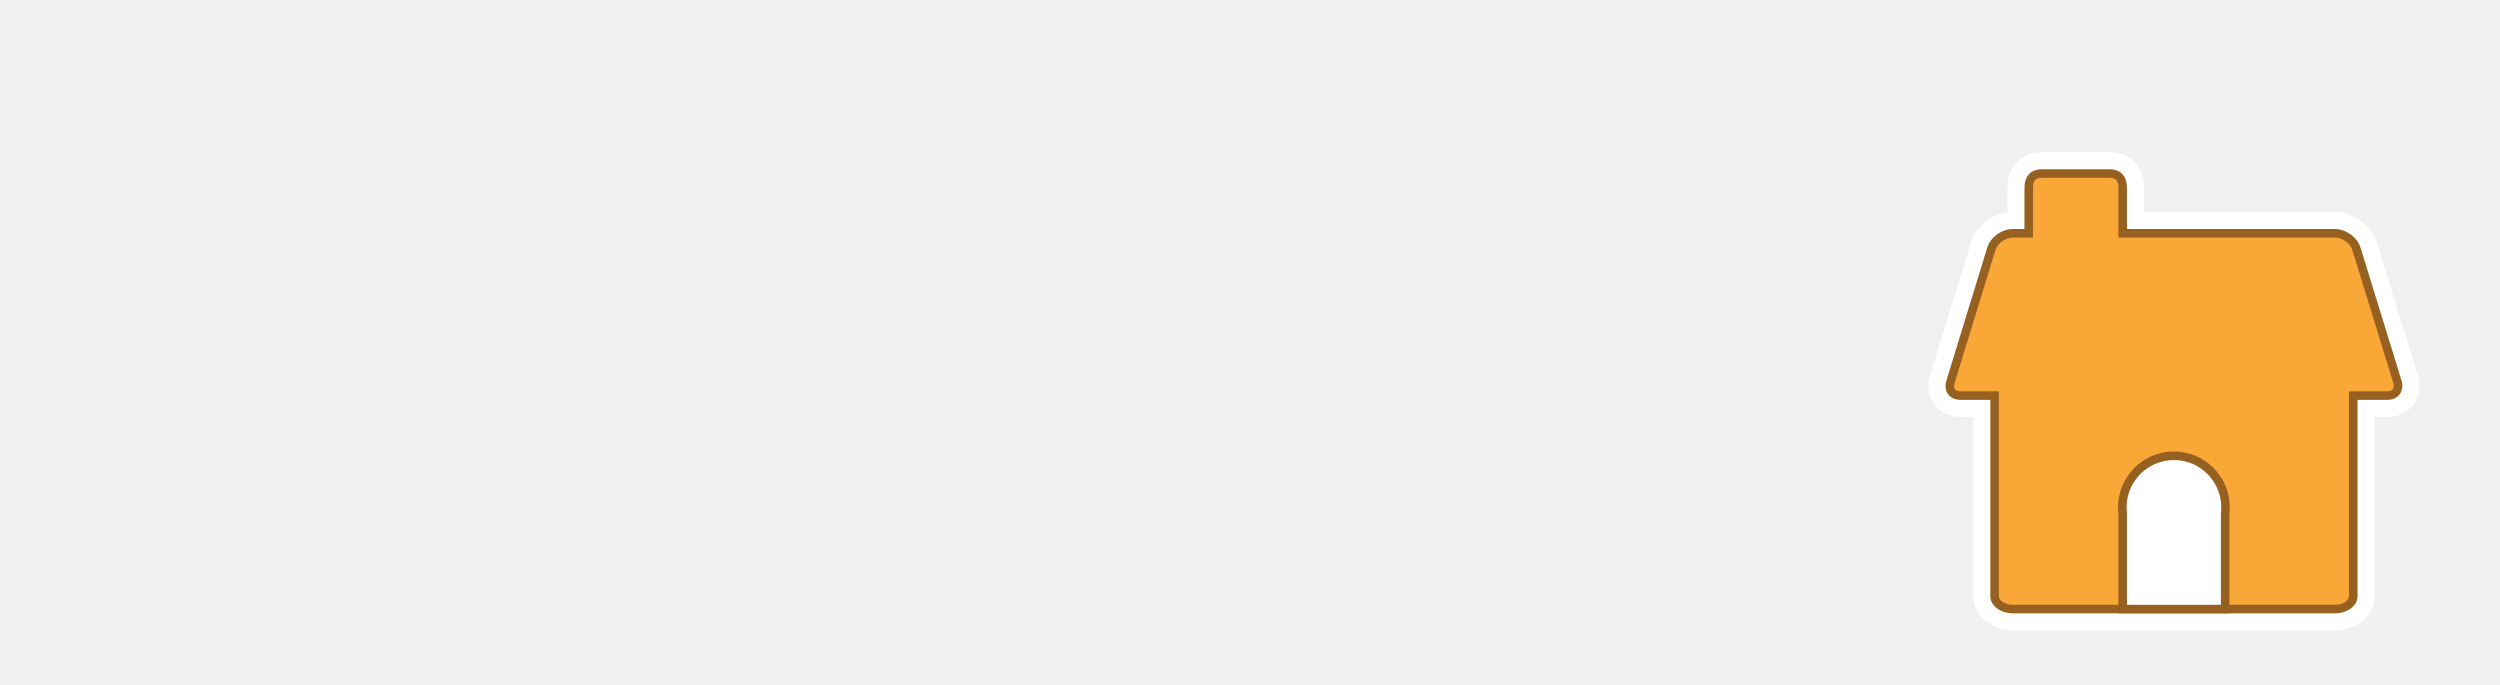
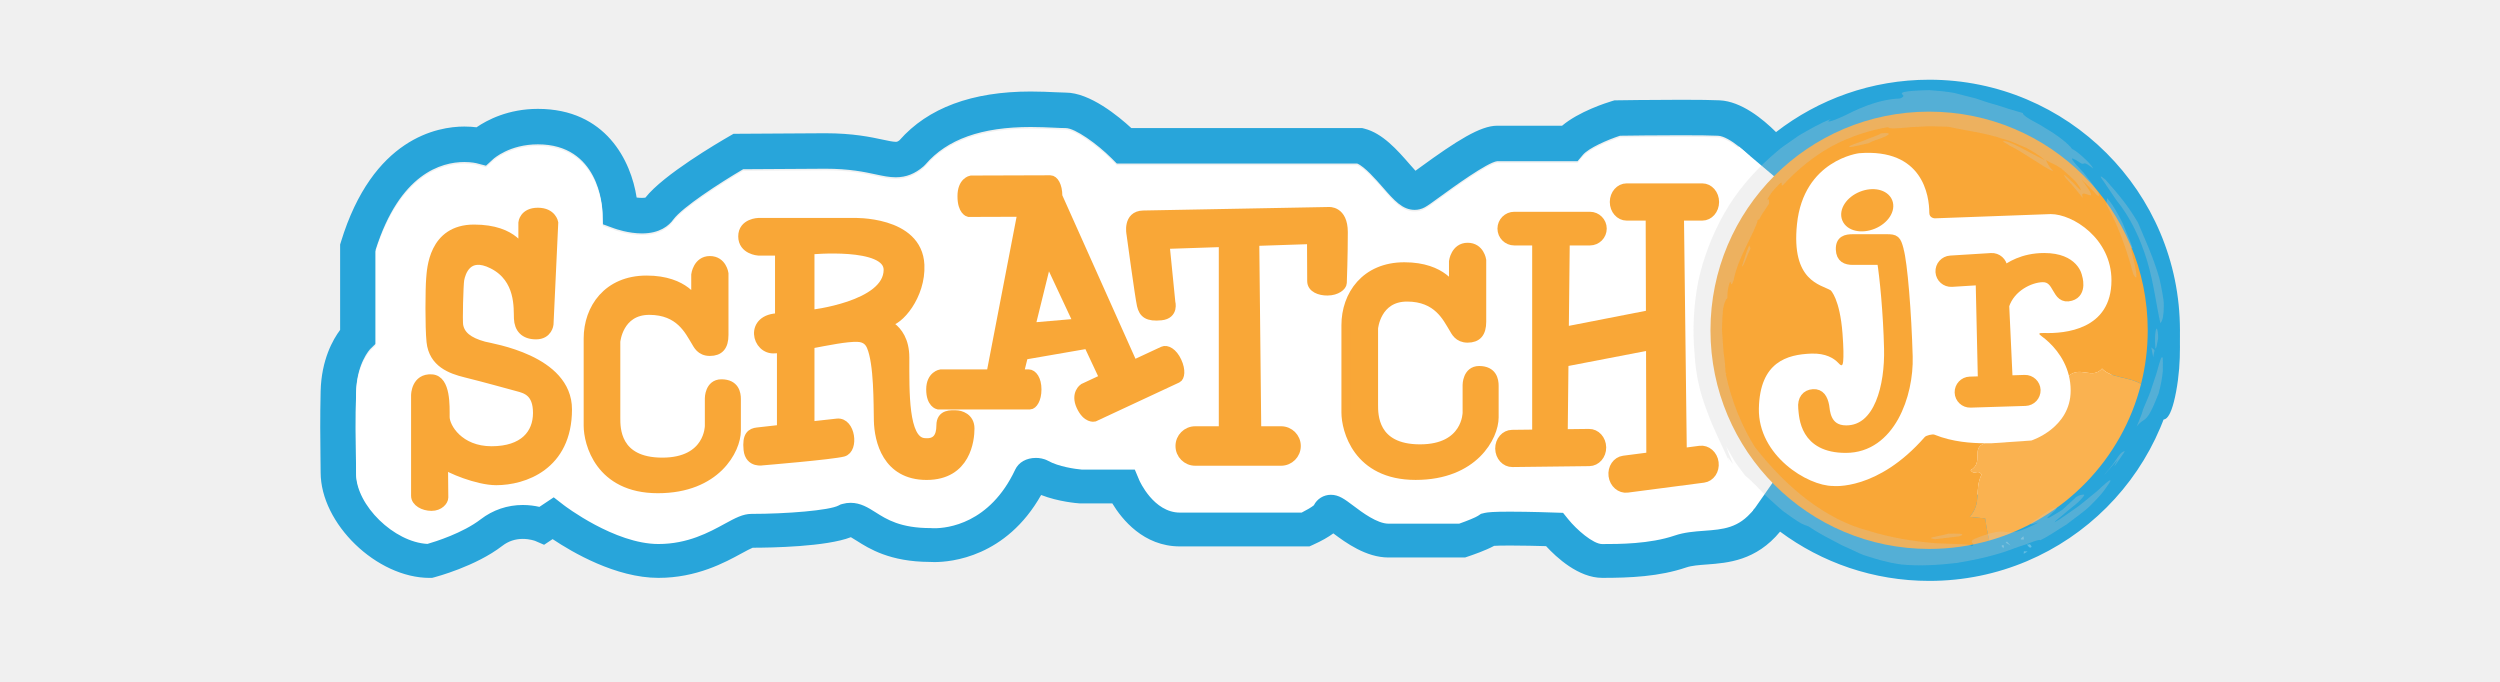
- <svg xmlns="http://www.w3.org/2000/svg" width="230" height="63" viewBox="0 0 230 63">
-   <path fill="#FFF" d="M185.183 58c-1.792 0-3.647-1.183-3.647-3.16V38.357h-1.191c-.975 0-1.844-.419-2.384-1.149-.543-.736-.688-1.697-.399-2.638l3.771-12.277c.441-1.435 1.829-2.552 3.347-2.759V17.31c0-2.287 1.578-3.31 3.143-3.31h6.286c1.564 0 3.143 1.023 3.143 3.31v2.19h17.568c1.701 0 3.355 1.211 3.85 2.816l3.771 12.227c.292.947.145 1.916-.404 2.66-.542.733-1.408 1.154-2.378 1.154h-1.192V54.84c0 1.978-1.854 3.16-3.646 3.16h-29.638z" />
-   <path fill="#966020" d="M220.938 35.006l-3.772-12.228c-.293-.954-1.35-1.707-2.347-1.707h-19.14V17.31c0-1.569-1.099-1.739-1.571-1.739h-6.286c-.473 0-1.571.17-1.571 1.739v3.761h-1.067c-.998 0-2.055.73-2.348 1.684l-3.772 12.276c-.293.954.283 1.755 1.281 1.755h2.764V54.84c0 .997 1.077 1.589 2.075 1.589h29.636c.997 0 2.074-.592 2.074-1.589V38.51v-1.724h2.764c.996 0 1.573-.826 1.28-1.78z" />
-   <path fill="#F9A737" d="M194.893 17.31c0-.315 0-.953-.785-.953h-6.286c-.786 0-.786.638-.786.953v10.047h7.857V17.31z" />
-   <path fill="#F9A737" d="M185.183 55.643c-.61 0-1.29-.33-1.29-.803V36h-3.549c-.223 0-.396-.068-.488-.193-.094-.129-.109-.322-.041-.544l3.771-12.277c.188-.611.92-1.129 1.597-1.129h29.636c.662 0 1.408.538 1.596 1.151l3.772 12.23c.07.227.053.428-.049.564-.095.128-.266.198-.482.198h-3.549v18.84c0 .473-.68.803-1.289.803h-29.635z" />
-   <path fill="#966020" d="M205.141 46.675c0-2.835-2.307-5.141-5.141-5.141a5.147 5.147 0 0 0-5.108 5.712v9.183h10.215v-9.183a5.12 5.12 0 0 0 .034-.571z" />
-   <path fill="#FFF" d="M195.679 55.643v-8.439l-.005-.043a4.325 4.325 0 0 1-.029-.485c0-2.401 1.954-4.355 4.355-4.355s4.355 1.954 4.355 4.355c0 .164-.012.325-.029.485l-.005.086v8.396h-8.642z" />
+ <svg xmlns="http://www.w3.org/2000/svg" version="1.1" id="Layer_2" x="0px" y="0px" width="220px" height="60px" viewBox="0 0 220 77" enable-background="new 0 0 220 77" xml:space="preserve">
+   <g>
+     <g>
+       <path fill="#28A5DA" d="M213.801,31.074c0,0,2.098,6.137,0.791,13.137c-1.305,6.998-3.211,0.205-3.211,0.205l0.896-9.338    L213.801,31.074z" />
+     </g>
+     <path fill="#28A5DA" d="M186.713,9.002c-6.521,0-12.521,2.211-17.307,5.916c-1.477-1.471-3.911-3.471-6.366-3.588   c-0.858-0.041-2.312-0.062-4.317-0.062c-3.379,0-7.25,0.059-7.289,0.061l-0.274,0.004l-0.271,0.08   c-0.67,0.201-3.748,1.185-5.644,2.785h-7.332c-1.892,0-4.53,1.664-8.743,4.734c-0.16,0.116-0.324,0.235-0.482,0.352   c-0.225-0.242-0.467-0.52-0.672-0.756c-1.354-1.555-3.045-3.488-5.104-4.002l-0.24-0.062H96.598   c-1.433-1.321-4.677-4.006-7.413-4.006c-0.294,0-0.681-0.018-1.144-0.041c-0.767-0.035-1.72-0.082-2.81-0.082   c-6.618,0-11.601,1.851-14.811,5.5c-0.229,0.181-0.315,0.181-0.432,0.181c-0.309,0-0.828-0.111-1.433-0.24   c-1.347-0.289-3.381-0.728-6.529-0.728l-10.354,0.063l-0.457,0.264c-1.247,0.717-7.484,4.369-9.493,6.943   c-0.124,0.029-0.579,0.049-0.991-0.01c-0.631-4.132-3.474-10.013-11.156-10.013c-3.352,0-5.732,1.261-6.926,2.08   c-0.377-0.047-0.842-0.084-1.378-0.084c-2.995,0-10.349,1.271-13.938,13.039l-0.088,0.287v9.641   c-0.808,1.082-2.117,3.369-2.201,6.932c-0.072,3.057-0.041,5.523-0.019,7.328c0.009,0.705,0.019,1.312,0.019,1.832   c0,5.791,6.33,11.914,12.313,11.914h0.255l0.247-0.062c0.189-0.054,4.688-1.231,7.705-3.56c0.675-0.521,1.451-0.783,2.308-0.783   c0.807,0,1.405,0.231,1.405,0.231l1.003,0.435l0.962-0.641c2.211,1.481,7.146,4.377,11.949,4.377c4.326,0,7.509-1.736,9.408-2.775   c0.444-0.239,0.988-0.536,1.234-0.629c2.132-0.004,8.312-0.11,11.091-1.19c0.181,0.101,0.442,0.269,0.65,0.396   c1.406,0.895,3.755,2.383,8.273,2.398c0.105,0.006,0.279,0.016,0.516,0.016c1.894,0,8.095-0.572,12.049-7.576   c1.964,0.764,4.072,0.932,4.349,0.949l3.691,0.004c1.073,1.779,3.522,4.854,7.629,4.854h14.63l0.393-0.177   c1.021-0.456,1.767-0.895,2.306-1.295c1.426,1.07,3.711,2.724,6.235,2.724h8.64l0.308-0.104c0.637-0.213,2.03-0.699,2.977-1.211   c0.277-0.019,0.812-0.037,1.789-0.037c1.406,0,3.082,0.041,4.078,0.07c1.182,1.284,3.668,3.582,6.346,3.582   c3.132,0,6.445-0.142,9.477-1.175c0.613-0.209,1.443-0.271,2.325-0.336c2.382-0.177,5.565-0.42,8.28-3.709   c4.709,3.494,10.537,5.563,16.854,5.563c15.631,0,28.303-12.672,28.303-28.306C215.018,21.671,202.344,9.002,186.713,9.002z    M161.283,59.758c-1.094,0.082-2.225,0.164-3.323,0.539c-2.817,0.961-6.308,0.961-8.185,0.961c-1.025,0-2.896-1.631-3.844-2.807   l-0.576-0.715l-0.914-0.033c-0.115-0.002-2.867-0.1-5.088-0.1c-1.875,0-2.479,0.064-2.828,0.137l-0.438,0.107l-0.336,0.225   c-0.248,0.168-1.194,0.559-2.127,0.883h-7.979c-1.281,0-2.976-1.271-3.982-2.033c-0.98-0.738-1.635-1.229-2.53-1.229   c-0.823,0-1.56,0.463-1.921,1.184c-0.238,0.203-0.811,0.543-1.376,0.826h-13.75c-2.979,0-4.566-3.602-4.578-3.627l-0.516-1.229   h-6.01c-0.717-0.062-2.608-0.332-3.766-0.98c-0.498-0.277-1.032-0.338-1.392-0.338c-1.075,0-1.95,0.494-2.34,1.322   c-2.879,6.143-7.707,6.621-9.117,6.621c-0.139,0-0.229-0.01-0.241-0.01l-0.193-0.01c-3.408,0-4.961-0.98-6.209-1.771   c-0.836-0.531-1.7-1.08-2.83-1.08c-0.306,0-0.609,0.041-0.91,0.125l-0.223,0.062L63.555,56.9c-1.037,0.564-5.93,0.953-9.85,0.953   c-0.976,0-1.834,0.469-3.023,1.113c-1.766,0.971-4.184,2.287-7.488,2.287c-4.939,0-10.634-4.346-10.688-4.389l-1.139-0.883   l-1.617,1.08c-0.504-0.115-1.146-0.215-1.875-0.215c-1.737,0-3.38,0.561-4.752,1.615c-2.015,1.551-5.115,2.521-6.013,2.781   c-3.752-0.182-8.061-4.359-8.061-7.903c0-0.53-0.007-1.159-0.018-1.884c-0.021-1.771-0.054-4.197,0.018-7.182   c0.078-3.248,1.557-4.818,1.597-4.861l0.606-0.59V28.219c2.723-8.625,7.436-9.922,10.021-9.922c0.819,0,1.353,0.131,1.353,0.131   l1.091,0.285l0.82-0.75c0.073-0.067,1.856-1.662,5.04-1.662c6.847,0,7.271,6.88,7.296,7.656l0.032,1.367l1.287,0.467   c0.162,0.06,1.617,0.57,3.138,0.57c2.009,0,3.055-0.879,3.552-1.58c1.021-1.377,5.189-4.092,7.879-5.67l9.282-0.057   c2.711,0,4.424,0.366,5.676,0.637c0.826,0.176,1.54,0.33,2.273,0.33c1.174,0,2.176-0.396,3.149-1.24l0.207-0.209   c2.445-2.846,6.332-4.23,11.885-4.23c0.994,0,1.896,0.043,2.619,0.076c0.54,0.027,0.992,0.047,1.333,0.047   c1.055,0,3.537,1.769,5.192,3.418l0.586,0.589h27.152c0.848,0.356,2.107,1.803,2.883,2.688c1.287,1.478,2.219,2.541,3.604,2.541   c0.396,0,0.787-0.1,1.131-0.289c0.354-0.19,0.83-0.539,1.797-1.242c1.304-0.948,5.262-3.834,6.388-3.967h9.077l0.6-0.715   c0.648-0.771,2.789-1.705,4.193-2.16c0.959-0.014,4.124-0.055,6.938-0.055c1.941,0,3.332,0.02,4.127,0.057   c0.633,0.029,1.506,0.545,2.367,1.226c0.409,0.319,0.814,0.68,1.19,1.041c-4.946,5.098-7.998,12.045-7.998,19.709   c0,7.877,3.221,14.997,8.412,20.131C165.186,59.465,163.441,59.6,161.283,59.758z" />
+     <polygon fill="#FFFFFF" points="165.218,16.555 152.799,33.756 156.07,57.803 166.604,57.854 167.043,57.35 169.365,54.023    164.48,38.18 170.389,20.924 165.331,16.645  " />
+     <path fill="#FFFFFF" d="M161.283,59.943c-1.094,0.082-2.225,0.164-3.323,0.539c-2.817,0.961-6.308,0.961-8.185,0.961   c-1.025,0-2.896-1.633-3.844-2.811l-0.576-0.715l-0.914-0.029c-0.115-0.006-2.867-0.104-5.088-0.104   c-1.875,0-2.479,0.066-2.828,0.137l-0.438,0.107l-0.336,0.225c-0.248,0.168-1.194,0.561-2.127,0.887h-7.979   c-1.281,0-2.976-1.273-3.982-2.033c-0.98-0.74-1.635-1.229-2.53-1.229c-0.823,0-1.56,0.463-1.921,1.185   c-0.238,0.203-0.811,0.543-1.376,0.826h-13.75c-2.979,0-4.566-3.603-4.578-3.63l-0.517-1.229h-6.01   c-0.717-0.061-2.608-0.332-3.766-0.979c-0.498-0.276-1.032-0.338-1.392-0.338c-1.075,0-1.95,0.494-2.34,1.322   c-2.879,6.144-7.707,6.62-9.117,6.62c-0.139,0-0.229-0.006-0.241-0.006l-0.193-0.01c-3.408,0-4.961-0.984-6.209-1.777   c-0.836-0.528-1.7-1.077-2.83-1.077c-0.306,0-0.609,0.041-0.91,0.125l-0.223,0.063l-0.205,0.107   c-1.037,0.568-5.93,0.955-9.85,0.955c-0.976,0-1.834,0.469-3.023,1.115c-1.766,0.969-4.184,2.287-7.488,2.287   c-4.939,0-10.634-4.347-10.688-4.391l-1.139-0.881l-1.617,1.078c-0.504-0.115-1.146-0.213-1.875-0.213   c-1.737,0-3.38,0.56-4.752,1.615c-2.015,1.551-5.115,2.521-6.013,2.781c-3.752-0.184-8.061-4.359-8.061-7.902   c0-0.531-0.007-1.16-0.018-1.883c-0.021-1.773-0.054-4.201,0.018-7.186c0.078-3.248,1.557-4.816,1.597-4.857l0.606-0.595V28.404   c2.723-8.625,7.436-9.922,10.021-9.922c0.819,0,1.353,0.131,1.353,0.131l1.091,0.285l0.82-0.75c0.073-0.068,1.856-1.662,5.04-1.662   c6.847,0,7.271,6.881,7.296,7.656l0.032,1.366l1.287,0.468c0.162,0.059,1.617,0.567,3.138,0.567c2.009,0,3.055-0.877,3.552-1.578   c1.021-1.377,5.189-4.092,7.879-5.67l9.282-0.057c2.711,0,4.424,0.367,5.676,0.635c0.826,0.178,1.54,0.332,2.273,0.332   c1.174,0,2.176-0.395,3.149-1.24l0.207-0.209c2.445-2.846,6.332-4.229,11.885-4.229c0.994,0,1.896,0.043,2.619,0.076   c0.54,0.024,0.992,0.047,1.333,0.047c1.055,0,3.537,1.768,5.192,3.418l0.586,0.588h27.151c0.849,0.357,2.107,1.803,2.884,2.688   c1.287,1.479,2.219,2.541,3.604,2.541c0.396,0,0.787-0.1,1.131-0.288c0.352-0.191,0.83-0.539,1.795-1.244   c1.303-0.947,5.261-3.832,6.387-3.965h9.077l0.6-0.716c0.647-0.771,2.789-1.705,4.193-2.159c0.959-0.015,4.124-0.056,6.938-0.056   c1.939,0,3.328,0.021,4.127,0.058c0.933,0.045,2.387,1.139,3.56,2.266c-4.946,5.098-7.998,12.045-7.998,19.709   c0,7.877,3.221,14.999,8.412,20.129C165.186,59.65,163.441,59.785,161.283,59.943z" />
+     <polygon fill="#FFFFFF" points="182.971,15.199 198.089,21.207 207.902,26.947 207.201,44.236 198.891,55.154 176.562,57.453    166.049,49.342 165.549,29.617 172.395,17.902  " />
+     <path fill="#F9A737" stroke="#F9A737" stroke-miterlimit="10" d="M184.34,40.279c-0.135-4.922-0.594-10.611-1.021-12.064   c0-0.002-0.002-0.002-0.002-0.002c0-0.012,0.004-0.021,0.002-0.03c-0.301-1.117-0.426-1.234-1.43-1.234h-3.799   c-0.789,0-1.471,0.154-1.43,1.234c0.038,0.985,0.641,1.233,1.43,1.233h3.217c0.295,1.787,0.705,5.935,0.799,9.965   c0.1,4.121-1.068,9.16-4.773,9.16c-2.336,0-2.333-2.25-2.42-2.703c-0.164-0.852-0.516-1.438-1.312-1.389   c-0.802,0.049-1.289,0.637-1.188,1.639s0.147,4.559,4.876,4.559C182.369,50.645,184.46,44.592,184.34,40.279z" />
+     <path fill="#F9A737" stroke="#F9A737" stroke-miterlimit="10" d="M203.479,31.242c0,0-0.332-2.168-3.787-2.168   c-2.439,0-3.938,1.014-4.637,1.545l-0.009-0.354c-0.044-0.699-0.646-1.23-1.345-1.188l-4.6,0.285   c-0.695,0.045-1.229,0.646-1.188,1.346c0.044,0.699,0.646,1.23,1.344,1.188l3.193-0.199l0.253,11.293l-1.414,0.043   c-0.689,0.023-1.23,0.6-1.211,1.291c0.021,0.689,0.598,1.234,1.289,1.211l6.205-0.193c0.688-0.021,1.23-0.6,1.212-1.291   c-0.021-0.689-0.603-1.23-1.29-1.211L195.63,42.9l-0.39-8.395c0.678-2.084,2.867-3.1,4.248-3.137   c1.893-0.049,1.432,2.619,3.205,2.111C204.1,33.08,203.479,31.242,203.479,31.242z" />
+     <path fill="#F9A737" stroke="#F9A737" stroke-miterlimit="10" d="M31.379,25.143l-0.535,11.479c0,0-0.117,1.203-1.469,1.203   c-1.353,0-1.953-0.752-2.002-1.854c-0.052-1.103,0.252-4.511-2.904-6.107c-2.87-1.451-3.565,0.947-3.705,1.701   c-0.107,0.592-0.212,4.682-0.12,5.188c0.2,1.101,1.068,1.83,2.837,2.313c0.871,0.234,9.449,1.509,9.449,7.166   c0,6.408-4.956,8.062-8.061,8.062c-2.104,0-5.392-1.385-5.941-1.888c0,0,0.035,3.371,0.035,3.773c0,0.397-0.502,1.016-1.402,1.016   c-0.901,0-1.803-0.5-1.803-1.2c0-0.701,0-11.363,0-11.363s0.005-1.985,1.852-1.854c1.619,0.117,1.503,3.104,1.503,4.308   s1.603,3.81,5.231,3.81c3.628,0,5.182-1.901,5.182-4.261c0-2.353-1.302-2.698-2.254-2.948c-0.95-0.252-3.583-0.994-5.855-1.556   c-1.688-0.414-3.667-1.147-3.915-3.541c-0.174-1.666-0.134-6.043-0.04-7.123c0.089-1.018,0.25-5.606,4.905-5.606   c4.655,0,5.508,2.604,5.508,2.604v-3.319c0,0,0.101-1.187,1.702-1.187S31.379,25.143,31.379,25.143z" />
+     <path fill="#F9A737" stroke="#F9A737" stroke-miterlimit="10" d="M50.603,37.828c0-1.303,0-6.943,0-6.943s-0.2-1.469-1.603-1.469   s-1.603,1.604-1.603,1.604v3.137c0,0-1.135-2.537-5.541-2.537c-4.405,0-6.607,3.205-6.607,6.608c0,3.402,0,8.543,0,9.847   c0,1.937,1.269,7.125,7.877,7.125c6.607,0,8.878-4.423,8.878-6.56c0-2.138,0-2.938,0-3.57c0-0.635-0.167-1.735-1.702-1.735   c-1.368,0-1.368,1.638-1.368,1.638v3.137c0,0-0.002,4.072-5.307,4.072c-5.308,0-5.24-3.904-5.24-4.974c0-1.067,0-8.629,0-8.629   s0.301-3.521,3.771-3.521c3.47,0,4.505,2.338,5.239,3.521c0.22,0.358,0.534,1.118,1.603,1.118   C50.068,39.697,50.603,39.129,50.603,37.828z" />
+     <path fill="#F9A737" stroke="#F9A737" stroke-miterlimit="10" d="M136.178,36.326c0-1.303,0-6.943,0-6.943   s-0.201-1.467-1.602-1.467c-1.402,0-1.604,1.603-1.604,1.603v3.137c0,0-1.137-2.537-5.541-2.537c-4.406,0-6.606,3.205-6.606,6.609   c0,3.403,0,8.543,0,9.846c0,1.936,1.269,7.125,7.876,7.125s8.879-4.422,8.879-6.559c0-2.139,0-2.938,0-3.57   c0-0.635-0.168-1.736-1.702-1.736c-1.368,0-1.368,1.637-1.368,1.637v3.139c0,0-0.002,4.072-5.309,4.072s-5.238-3.904-5.238-4.975   s0-8.629,0-8.629s0.301-3.521,3.77-3.521c3.476,0,4.511,2.338,5.242,3.521c0.219,0.359,0.533,1.119,1.604,1.119   C135.645,38.195,136.178,37.627,136.178,36.326z" />
+     <path fill="#F9A737" stroke="#F9A737" stroke-miterlimit="10" d="M76.785,46.836c-0.5,0-1.702-0.146-1.702,1.205   s-0.551,2.104-1.952,1.926c-2.229-0.299-2.104-5.682-2.104-9.586c0-3.903-3.305-4.006-2.003-4.006c1.303,0,3.863-2.99,3.705-6.457   c-0.233-5.071-7.561-4.807-7.561-4.807h-10.66c0,0-1.804,0.033-1.804,1.586c0,1.551,1.781,1.668,1.781,1.668h2.374v7.51   c-3.505,0-2.652,3.754-0.501,3.529c0.218,0.002,0.461-0.012,0.718-0.031v9.096c-1.351,0.15-2.443,0.273-2.707,0.305   c-0.707,0.078-1.23,0.402-1.063,2.008c0.166,1.602,1.701,1.268,1.701,1.268s7.783-0.646,9.051-0.979   c1.269-0.334,0.862-3.463-0.678-3.299c-0.54,0.061-1.728,0.188-3.066,0.338V38.88c2.005-0.379,4.108-0.815,5.375-0.772   c0.983,0.035,1.347,0.594,1.521,1.001c0.832,1.929,0.771,6.525,0.812,8.386c0.052,2.252,0.952,6.207,5.457,6.207   c4.506,0,4.906-4.058,4.906-5.31S77.285,46.836,76.785,46.836z M60.314,35.512V28.24c0,0,8.812-0.859,8.812,2.229   C69.125,34.557,60.314,35.512,60.314,35.512z" />
+     <path fill="#F9A737" stroke="#F9A737" stroke-miterlimit="10" d="M101.779,40.812c-0.483-1.039-1.195-1.383-1.604-1.192   c-0.164,0.075-1.646,0.769-3.358,1.565L88.308,22.17c0-0.014,0-0.024,0-0.041c-0.003-1.194-0.457-1.834-0.863-1.834   c-0.406,0.002-8.949,0.029-8.949,0.029s-1.039,0.178-1.032,1.84C77.465,23.83,78.234,24,78.234,24s3.323-0.012,6.012-0.02   l-3.514,18.235c-2.688,0-5.648,0-5.648,0s-1.151,0.166-1.151,1.762c0,1.598,0.853,1.764,0.853,1.764s10.036,0,10.362,0   c0.324,0,0.802-0.615,0.802-1.764c0-1.146-0.502-1.762-0.951-1.762c-0.084,0-0.479,0-1.068,0l0.515-2.086l7.258-1.258l1.805,3.855   c-1.323,0.613-2.314,1.08-2.314,1.08s-0.973,0.637-0.299,2.082c0.674,1.441,1.515,1.232,1.515,1.232s9.099-4.242,9.395-4.381   C102.092,42.609,102.264,41.852,101.779,40.812z M85.229,36.943l1.922-7.791l3.431,7.328L85.229,36.943z" />
+     <path fill="#F9A737" stroke="#F9A737" stroke-miterlimit="10" d="M118.889,23.877l-20.943,0.396   c-1.84,0.035-1.393,2.164-1.393,2.164s0.959,7.084,1.176,8.037c0.217,0.948,0.734,1.352,2.236,1.2   c1.502-0.15,1.102-1.553,1.102-1.553l-0.649-6.508l6.558-0.219v21.245h-3.163c-0.953,0-1.727,0.771-1.727,1.729   s0.772,1.729,1.727,1.729h9.695c0.955,0,1.729-0.771,1.729-1.729c0-0.953-0.771-1.729-1.729-1.729h-2.736l-0.225-21.364   l6.391-0.213c0,0,0.021,3.879,0.021,4.68c0,0.803,0.919,1.139,1.787,1.133c1.05-0.006,1.676-0.557,1.686-0.924   c0.01-0.365,0.115-3.004,0.115-5.74C120.541,23.711,118.889,23.877,118.889,23.877z" />
+     <path fill="#F9A737" stroke="#F9A737" stroke-miterlimit="10" d="M160.809,50.842l-1.979,0.26l-0.321-26.688h2.571   c0.771,0,1.396-0.717,1.396-1.602c0-0.886-0.627-1.603-1.396-1.603h-8.545c-0.775,0-1.402,0.717-1.402,1.603   c0,0.885,0.627,1.602,1.402,1.602h2.65l0.029,11.096l-9.711,1.898l0.109-10.189h2.777c0.771,0,1.399-0.629,1.399-1.401   c0-0.773-0.628-1.402-1.399-1.402h-8.543c-0.773,0-1.4,0.629-1.4,1.402c0,0.772,0.627,1.401,1.4,1.401h2.521V49.01l-2.771,0.033   c-0.787,0.01-1.414,0.732-1.404,1.619c0.011,0.885,0.656,1.594,1.441,1.584l8.688-0.104c0.787-0.013,1.416-0.733,1.406-1.619   c-0.015-0.887-0.658-1.596-1.444-1.584l-2.902,0.035l0.087-8.058l9.758-1.883l0.032,12.532l-3.062,0.397   c-0.78,0.104-1.319,0.896-1.206,1.772c0.114,0.877,0.842,1.505,1.62,1.402l8.611-1.125c0.778-0.104,1.317-0.896,1.203-1.772   C162.314,51.365,161.589,50.738,160.809,50.842z" />
+     <g>
+       <g opacity="0.9">
+         <g>
+           <path fill="none" d="M199.426,37.988c-0.396-0.289-0.447-0.406,0.252-0.383c2.305,0.078,7.607-0.346,7.607-5.952      c0-4.707-4.355-7.478-6.859-7.478l-13.084,0.478c0,0-0.629-0.01-0.629-0.627c0-1.906-0.717-7.303-7.932-6.726      c0,0-6.262,0.757-7.01,8.011c-0.668,6.475,2.703,6.809,3.807,7.477c0,0,1.033,0.935,1.334,4.873      c0.126,1.651,0.123,2.588,0.074,3.116c-0.062,0.729-0.312,0.457-0.58,0.175c-0.45-0.47-1.361-1.084-3.031-1.021      c-2.67,0.1-5.809,0.897-5.908,6.207c-0.1,5.307,5.508,8.741,8.379,8.741c0,0,5.014,0.57,10.354-5.528      c0.151-0.179,0.875-0.353,1.084-0.269c2.1,0.851,4.248,0.959,5.655,0.976l-0.772-0.729c1.071-0.289,1.649-1.735,0.774-2.423      c1.42-0.196,2.258-1.206,2.479-2.604c1.844-1.371,4.629-1.982,6.143-2.529c0.562,0.033,0.379,0.729,0.875,0.688      c0.018-0.012,0.027-0.021,0.043-0.034C201.934,40.188,200.391,38.691,199.426,37.988z" />
+         </g>
+         <polygon opacity="0.3" fill="#FFFFFF" enable-background="new    " points="194.205,56.572 194.156,56.215 194.354,56.438    " />
+         <path opacity="0.3" fill="#FFFFFF" enable-background="new    " d="M194.734,57.166l-0.312,0.545l0.206,0.08l-0.776,0.027     C194.471,58.066,194.1,57.197,194.734,57.166z" />
+         <path opacity="0.3" fill="#FFFFFF" enable-background="new    " d="M198.373,58.859c-0.307,0.404-0.281-0.02-0.199-0.229     C198.322,58.504,198.521,58.727,198.373,58.859z" />
+         <path opacity="0.3" fill="#FFFFFF" enable-background="new    " d="M195.043,61.553c0.204,0.086,0.057,0.217,0.048,0.356     C195.025,61.836,194.684,61.605,195.043,61.553z" />
+         <polygon opacity="0.3" fill="#FFFFFF" enable-background="new    " points="195.885,61.604 195.34,61.289 195.488,61.158    " />
+         <path opacity="0.3" fill="#FFFFFF" enable-background="new    " d="M197.404,60.916c-0.711,0.104-0.196-0.223-0.051-0.354     L197.404,60.916z" />
+         <path opacity="0.3" fill="#FFFFFF" enable-background="new    " d="M198.271,61.746c-0.229,0.338-0.479-0.242-0.676-0.465     C197.982,61.867,197.959,61.092,198.271,61.746z" />
+         <polygon opacity="0.3" fill="#FFFFFF" enable-background="new    " points="197.38,62.537 197.396,62.256 197.818,62.281    " />
+       </g>
+     </g>
+     <path fill="#F9A737" d="M191.281,58.371c1.438-1.676,0.451-2.932,1.339-4.785c-0.454-0.662-0.786,0.166-1.241-0.494   c1.529-0.826,0.01-2.535,1.587-3.01l-0.024-0.021c-1.406-0.016-3.559-0.125-5.654-0.975c-0.209-0.084-0.936,0.09-1.084,0.268   c-5.344,6.104-10.354,5.529-10.354,5.529c-2.871,0-8.479-3.438-8.381-8.742c0.104-5.309,3.238-6.105,5.908-6.207   c1.67-0.062,2.581,0.553,3.031,1.021c0.271,0.281,0.521,0.561,0.582-0.174c0.047-0.529,0.05-1.467-0.076-3.117   c-0.303-3.938-1.334-4.873-1.334-4.873c-1.104-0.668-4.475-1.002-3.807-7.477c0.748-7.254,7.01-8.011,7.01-8.011   c7.215-0.577,7.932,4.818,7.932,6.726c0,0.617,0.629,0.627,0.629,0.627l13.086-0.479c2.502,0,6.857,2.771,6.857,7.479   c0,5.606-5.305,6.029-7.607,5.951c-0.699-0.022-0.646,0.095-0.252,0.384c0.965,0.702,2.508,2.198,3.055,4.438   c1.326-1.119,2.625,0.455,3.746-0.805c0.959,1.08,3.045,0.91,4.404,1.734c0.49-1.938,0.75-3.967,0.75-6.058   c0-13.639-11.055-24.692-24.691-24.692s-24.69,11.055-24.69,24.692c0,13.64,11.058,24.693,24.69,24.693   c2.357,0,4.641-0.332,6.8-0.949c-0.185-0.84-0.354-1.678-0.452-2.502L191.281,58.371z" />
+     <path fill="#FAB250" d="M210.631,43.361c-1.361-0.826-3.447-0.656-4.406-1.736c-1.121,1.26-2.42-0.314-3.744,0.803   c0.125,0.521,0.199,1.078,0.199,1.678c0,4.236-4.438,5.643-4.438,5.643l-4.551,0.314c-0.215,0-0.471,0-0.752-0.002l0.024,0.021   c-1.575,0.475-0.058,2.184-1.587,3.01c0.455,0.66,0.787-0.168,1.241,0.494c-0.888,1.854,0.099,3.109-1.341,4.785l1.754,0.176   c0.101,0.824,0.27,1.662,0.451,2.502C201.902,58.645,208.482,51.885,210.631,43.361z" />
+     <g opacity="0.27">
+       <g>
+         <g>
+           <g>
+             <g>
+               <g>
+                 <path fill="#CCCCCC" d="M212.605,44.452c-0.771,1.976-1.164,2.594-1.5,2.868c-0.326,0.279-0.521,0.256-0.974,0.871         c0,0,0.193-0.479,0.388-0.961c0.211-0.474,0.332-0.979,0.332-0.979c0.254-0.631,0.588-1.336,0.85-2.062         c0.238-0.723,0.477-1.438,0.688-2.07c0.34-1.256,0.579-2.104,0.688-1.669c0.008,0.137,0.028,0.7,0.009,1.458         C213.021,42.66,212.846,43.591,212.605,44.452z" />
+                 <path fill="#CCCCCC" d="M212.152,39.545c-0.047,0.375-0.104,0.434-0.146,0.805l-0.22-1.115L212.152,39.545z" />
+                 <path fill="#CCCCCC" d="M208.794,50.938c0.045,0.028-1.084,1.608-1.083,1.608c-0.3,0.337,0.296-0.592,0.219-0.567         c0,0-1.408,1.65-1.451,1.609c1.006-1.066,1.338-1.729,1.604-2.064C208.339,51.174,208.43,51.066,208.794,50.938z" />
+                 <path fill="#CCCCCC" d="M187.328,60.9c-0.68-0.129-0.415-0.2,0.072-0.295c0.488-0.117,1.205-0.239,1.467-0.336         c0.555-0.002,1.076-0.017,1.355,0.012c0.278,0.037,0.319,0.133-0.111,0.289C188.657,60.744,188.029,60.818,187.328,60.9z" />
+                 <g>
+                   <path fill="#CCCCCC" d="M200.854,58.988c0.105-0.178,0.434-0.42,0.813-0.732c0.373-0.326,0.828-0.691,1.254-1.037          c0.437-0.33,0.806-0.684,1.034-0.949c0.232-0.261,0.334-0.42,0.197-0.412c-0.231,0.016-0.463,0.025-0.889,0.295          c0,0-0.084,0.104-0.228,0.236c-0.146,0.133-0.339,0.311-0.53,0.483c-0.388,0.354-0.773,0.708-0.773,0.708          c-2.209,1.406-1.838,0.951-1.26,0.468c0.279-0.254,0.604-0.53,0.646-0.677c0.047-0.137-0.142-0.062-0.917,0.305          c-0.619,0.399-0.932,0.6-1.165,0.812c-1.396,0.936-0.94,0.783,0.038,0.512c-1.107,0.551-1.854,0.882-2.398,1.02          c-0.557,0.115-0.89,0.113-1.152,0.084c-0.537-0.086-0.771-0.158-2.028,0.151c-1.695,0.548-2.021,0.72-1.986,0.921          c0.029,0.193,0.41,0.34-0.01,0.52c-0.041-0.311-1.712-0.217-4.004-0.346c-2.293-0.168-5.187-0.625-7.67-1.416          c-2.369-0.604-4.706-1.843-6.861-3.465c-2.159-1.631-4.128-3.658-5.93-5.964c-1.345-2.104-2.662-5.118-3.312-8.297          c0.029-0.006,0.062-0.021,0.092-0.021c-0.045-0.07-0.086-0.111-0.116-0.104c-0.011-0.604-0.077-1.394-0.21-2.242          c-0.075-0.854-0.133-1.782-0.188-2.654c0.027-0.873,0.06-1.693,0.126-2.323c0.133-0.625,0.284-1.06,0.475-1.173l0.021-0.572          c0.064-0.71,0.197-1.045,0.251-1.195c0.062-0.148,0.087-0.104,0.111-0.021c0.047,0.165,0.082,0.474,0.343-0.29          c0.479-2.588,2.43-5.415,2.712-6.771c0.142-0.159,0.022,0.096,0.165-0.064c0,0,0.062-0.115,0.154-0.289          c0.084-0.179,0.227-0.398,0.376-0.613c0.291-0.436,0.583-0.872,0.583-0.872c-0.028-0.194,0.094-0.645-0.232-0.452          c0.285-0.404,0.459-0.824,0.975-1.324c1.197-1.333,0.354,0.036,0.867-0.357c1.5-1.635,3.36-3.177,5.433-4.334          c2.088-1.119,4.334-1.844,6.411-2.179c0.057,0.251,1.248,0.121,2.68-0.008c0.721-0.01,1.499-0.101,2.227-0.09          c0.729,0.021,1.399,0.04,1.9,0.054c1.957,0.454,4.089,0.673,6.027,1.333c0.496,0.129,0.979,0.278,1.428,0.482          c0.458,0.193,0.898,0.38,1.322,0.56c0.812,0.446,1.561,0.898,2.135,1.405c-1.646-0.749-4.273-2.407-4.77-2.121          c0,0,0.711,0.418,0.699,0.439c1.676,0.792,3.953,2.539,5.01,2.945c-0.695-0.761-0.651-0.952-0.848-1.279          c0.719,0.426,0.924,0.389,1.792,0.989c0.584,0.505,1.188,1.047,1.606,1.495c0.385,0.484,0.607,0.848,0.519,0.932          c-0.319-0.271-0.593-0.611-0.899-0.903c-0.312-0.29-0.606-0.581-0.897-0.829c-0.192,0.013,0.205,0.474,0.728,1.007          c0.492,0.56,1.056,1.254,1.328,1.602c-0.295-0.787,0.312-0.459,0.688-0.343c0.36,0.117,0.506,0.004-0.863-1.781          c0,0,0.438,0.431,0.878,0.862c0.221,0.217,0.438,0.435,0.604,0.597c0.147,0.177,0.245,0.295,0.245,0.295          c0.396,0.289,0.322,0.018,0.027-0.519c-0.334-0.503-0.922-1.24-1.457-1.931c-1.185-1.257-2.187-2.361-0.312-1.099          c0.443,0.195,0.146-0.394,1.355,0.588c-0.188-0.412-0.668-0.847-1.121-1.276c-0.465-0.419-0.936-0.804-1.271-0.943          c-0.33-0.522-1.646-1.563-2.983-2.33c-0.643-0.438-1.315-0.74-1.795-1.034c-0.482-0.288-0.787-0.53-0.768-0.687          c-1.104-0.316-2.043-0.593-2.896-0.891c-0.871-0.229-1.647-0.493-2.427-0.76c-0.784-0.2-1.59-0.406-2.417-0.618          c-0.854-0.16-1.777-0.247-2.832-0.32c-2.686,0.062-3.141,0.236-3.109,0.391c0.031,0.143,0.522,0.27-0.196,0.552          c-2.655,0.094-5.068,1.337-6.454,2.028c-1.273,0.585-2.146,0.795-1.337,0.288c-1.259,0.483-2.415,1.17-3.593,1.843          l-1.67,1.16c-0.562,0.381-1.049,0.861-1.572,1.294c-2.025,1.814-3.846,3.924-5.203,6.325          c-1.362,2.395-2.367,4.999-2.958,7.7c-0.521,2.713-0.669,5.486-0.412,8.234c0.122,2.245,0.597,4.402,1.396,6.412          c0.713,2.054,1.738,3.933,2.646,6.021l-0.293-0.699c0.008-0.133,0.316,0.349,0.602,0.699          c-0.301-0.688-0.545-1.365-0.785-2.004c0.326,0.568,0.649,1.141,0.977,1.704c0.377,0.535,0.768,1.062,1.161,1.574          c0.298,0.228,0.76,0.672,1.321,1.228c0.273,0.283,0.57,0.596,0.883,0.92c0.318,0.314,0.681,0.617,1.027,0.938          c0.354,0.312,0.698,0.646,1.062,0.936c0.376,0.268,0.739,0.523,1.084,0.771c0.346,0.233,0.67,0.446,0.963,0.618          c0.31,0.146,0.584,0.258,0.81,0.322c1.479,0.992,2.531,1.463,3.269,1.867c0.729,0.418,1.229,0.571,1.696,0.814          c0.484,0.201,0.945,0.496,1.771,0.727c0.812,0.246,1.938,0.647,3.749,0.903c1.947,0.194,4.094,0.083,6.288-0.173          c2.185-0.37,4.438-0.848,6.569-1.686c0.394-0.144,0.777-0.27,1.137-0.38c0.345-0.139,0.66-0.257,0.926-0.347          c0.527-0.182,0.85-0.246,0.748-0.139c0.921-0.42,1.919-1.146,2.979-1.779c0.971-0.762,2.012-1.451,2.752-2.188          c0.789-0.787,1.334-1.392,1.652-1.867c0.34-0.459,0.514-0.734,0.559-0.862c0.088-0.257-0.332,0.067-0.985,0.67          c-0.315,0.313-0.726,0.664-1.185,1.022c-0.455,0.358-0.92,0.774-1.414,1.146C202.541,57.872,201.574,58.607,200.854,58.988z          " />
+                   <path fill="#CCCCCC" d="M177.684,16.497c-0.06,0.201,0.312,0.07,0.812-0.016c0.495-0.102,1.076-0.259,1.377-0.31          c0,0,0.18-0.092,0.357-0.185c0.188-0.073,0.375-0.146,0.375-0.146c1.904-0.607,1.935-0.948,0.629-0.771          c-0.194,0.197-0.842,0.356-1.53,0.655C179.018,16.027,178.205,16.24,177.684,16.497z" />
+                   <path fill="#CCCCCC" d="M166.521,28.058l-0.14-0.358c0,0-0.062,0.145-0.153,0.363c-0.105,0.212-0.201,0.516-0.293,0.817          c-0.188,0.603-0.381,1.204-0.381,1.204C165.77,30.083,166.105,28.91,166.521,28.058z" />
+                   <path fill="#CCCCCC" d="M209.689,28.071c-0.194-0.62-0.414-1.126-0.614-1.59c-0.191-0.468-0.367-0.899-0.546-1.331          c-0.211-0.415-0.438-0.828-0.702-1.286c-0.259-0.463-0.568-0.958-1.021-1.484l-0.103,0.708          c1.313,2.305,2.252,4.906,3.049,7.863c0.521,0.941,0.37,0.023,0.171-1.05C209.671,28.85,209.277,27.679,209.689,28.071z" />
+                   <path fill="#CCCCCC" d="M207.828,22.584c1.58,1.909,2.734,4.391,3.486,6.863c0.746,2.493,1.031,4.949,1.496,7.053          c0.278-0.297,0.387-0.989,0.385-1.909c0.02-0.462-0.062-0.972-0.162-1.516c-0.102-0.544-0.205-1.124-0.352-1.709          c-0.664-2.339-1.791-4.736-2.406-6.24c-1.105-1.837-1.901-2.841-3.66-4.833c-0.756-0.639-0.609-0.342-0.182,0.23          C206.854,21.143,207.466,22.049,207.828,22.584z" />
+                   <path fill="#CCCCCC" d="M212.223,37.811c-0.031,0.532,0.004,1.151,0.021,1.462c0.074,0.391,0.217-0.601,0.312-1.062          C212.586,37.663,212.383,36.274,212.223,37.811z" />
+                 </g>
+               </g>
+             </g>
+           </g>
+         </g>
+       </g>
+     </g>
+     <ellipse transform="matrix(0.9259 -0.3779 0.3779 0.9259 4.3479 69.6623)" fill="#F9A737" stroke="#F9A737" stroke-miterlimit="10" cx="179.699" cy="23.751" rx="2.54" ry="1.752" />
+   </g>
</svg>
